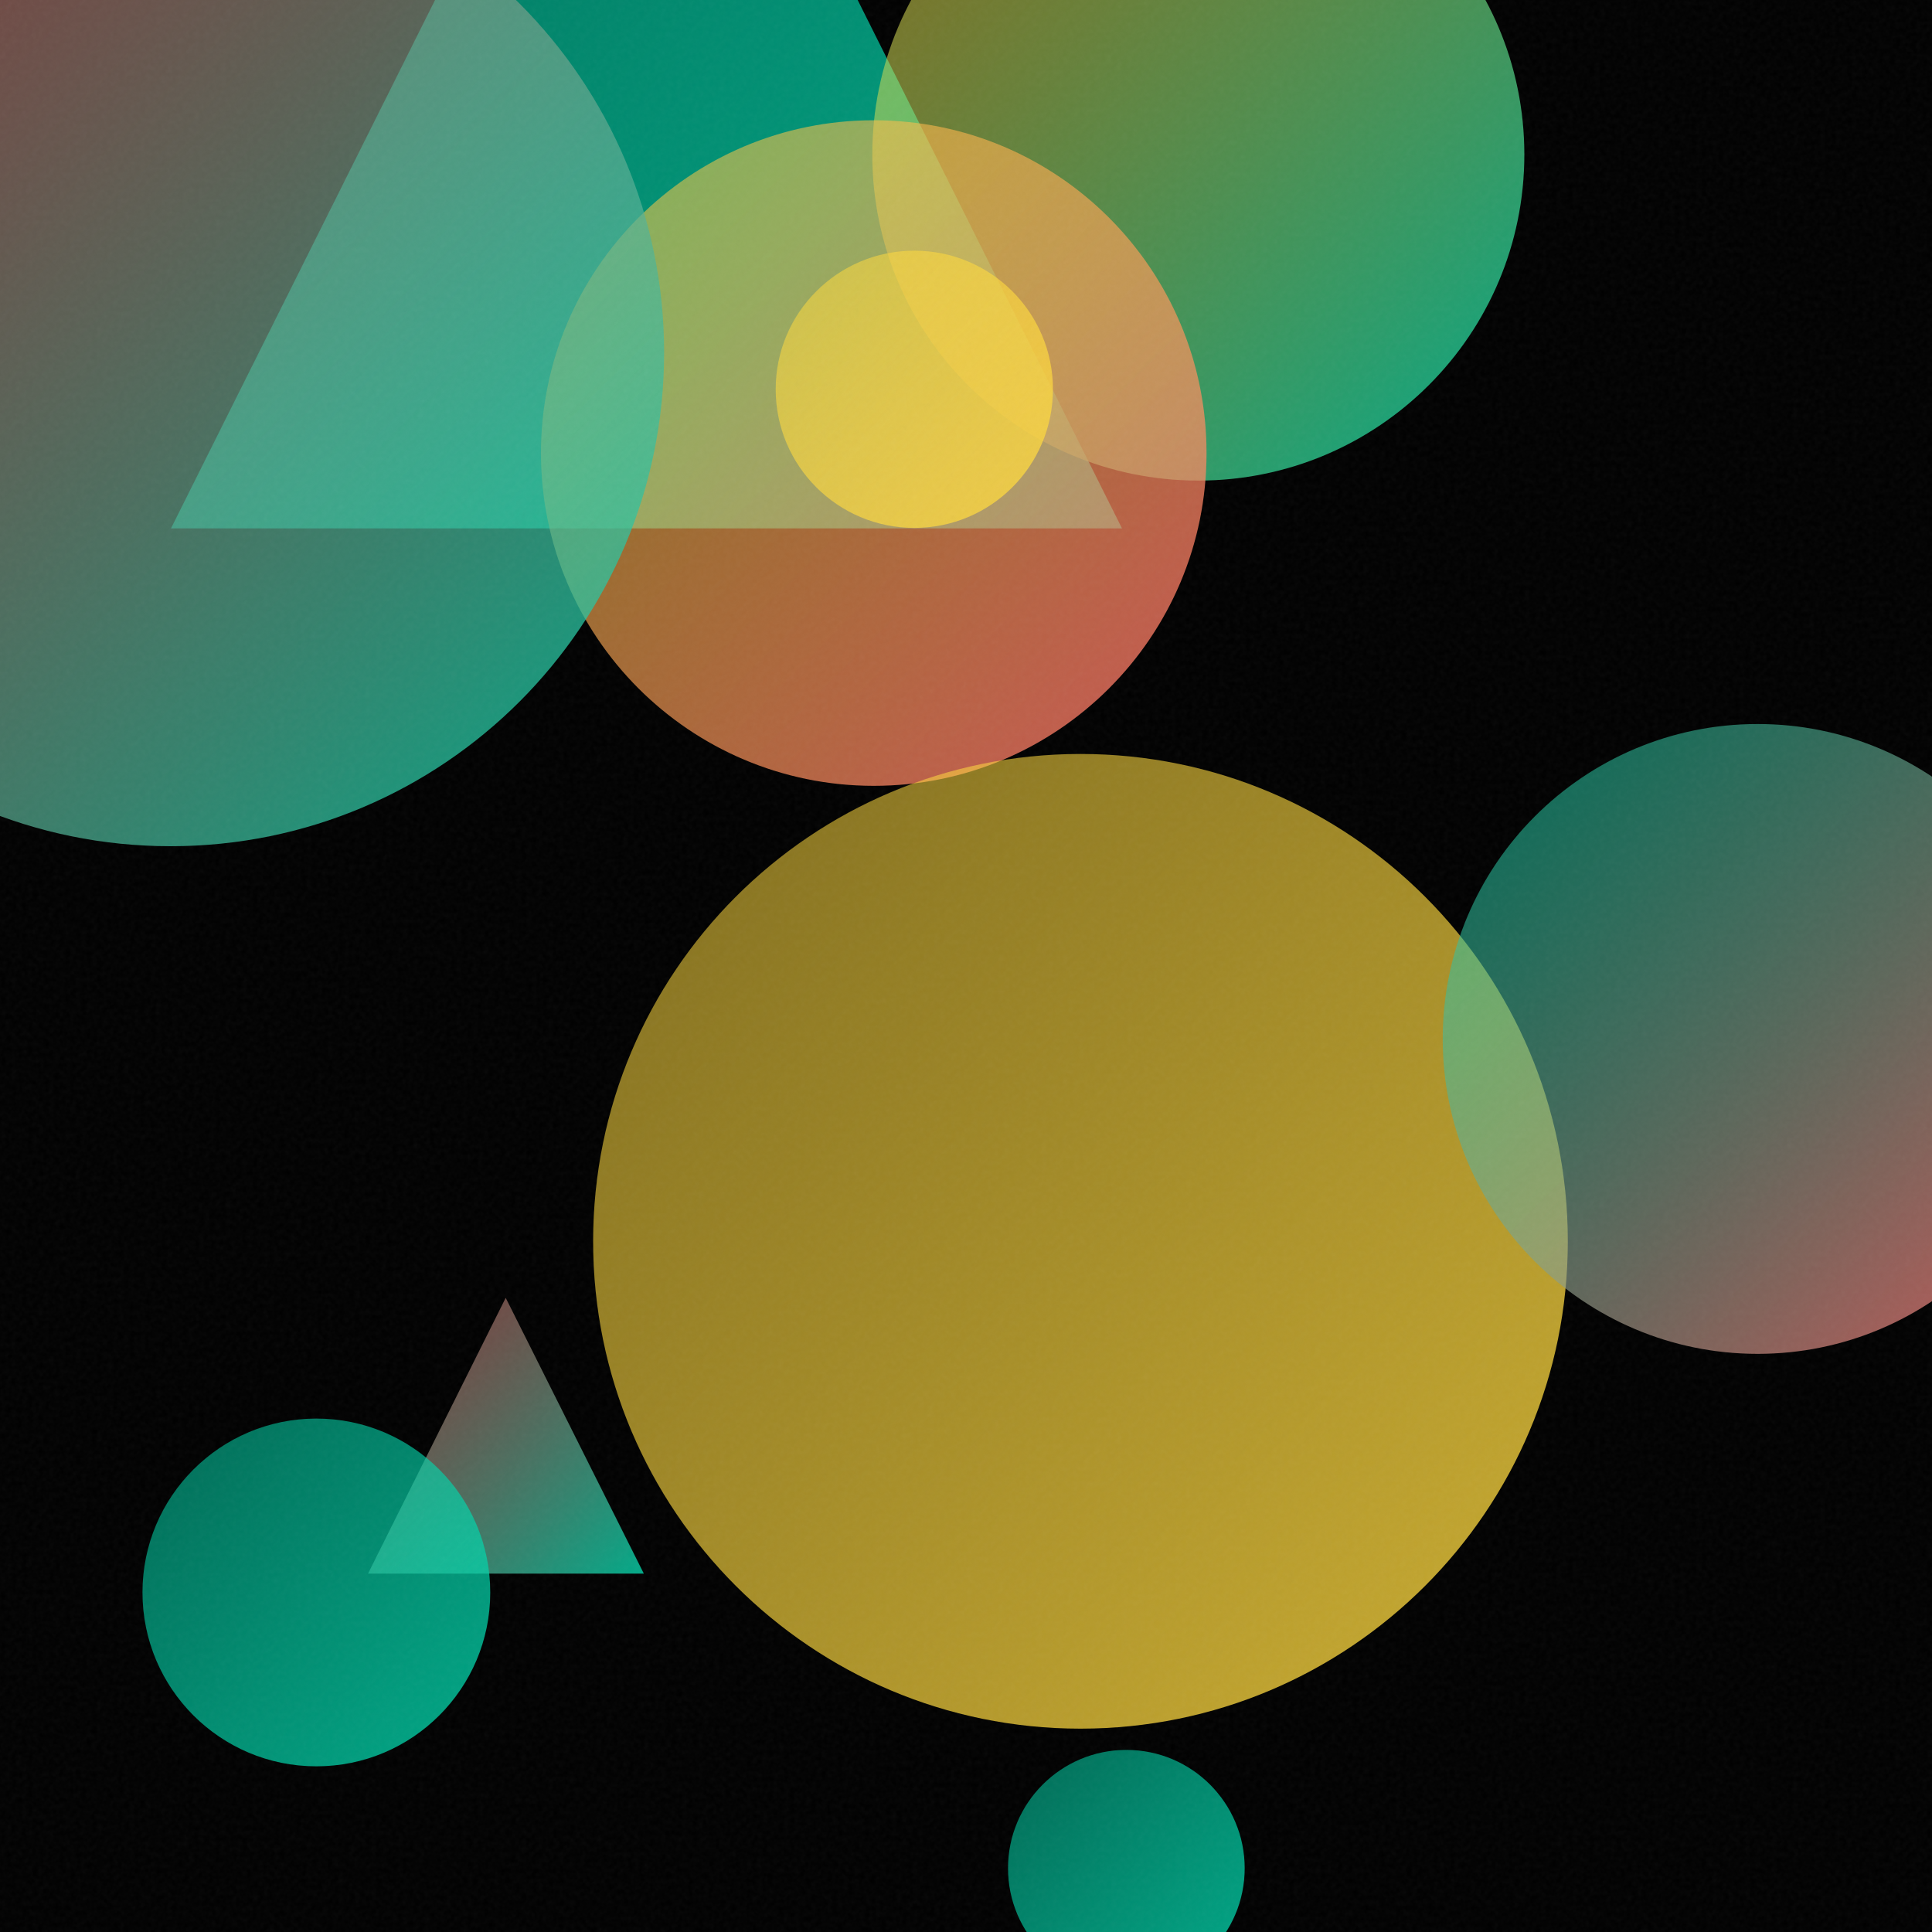
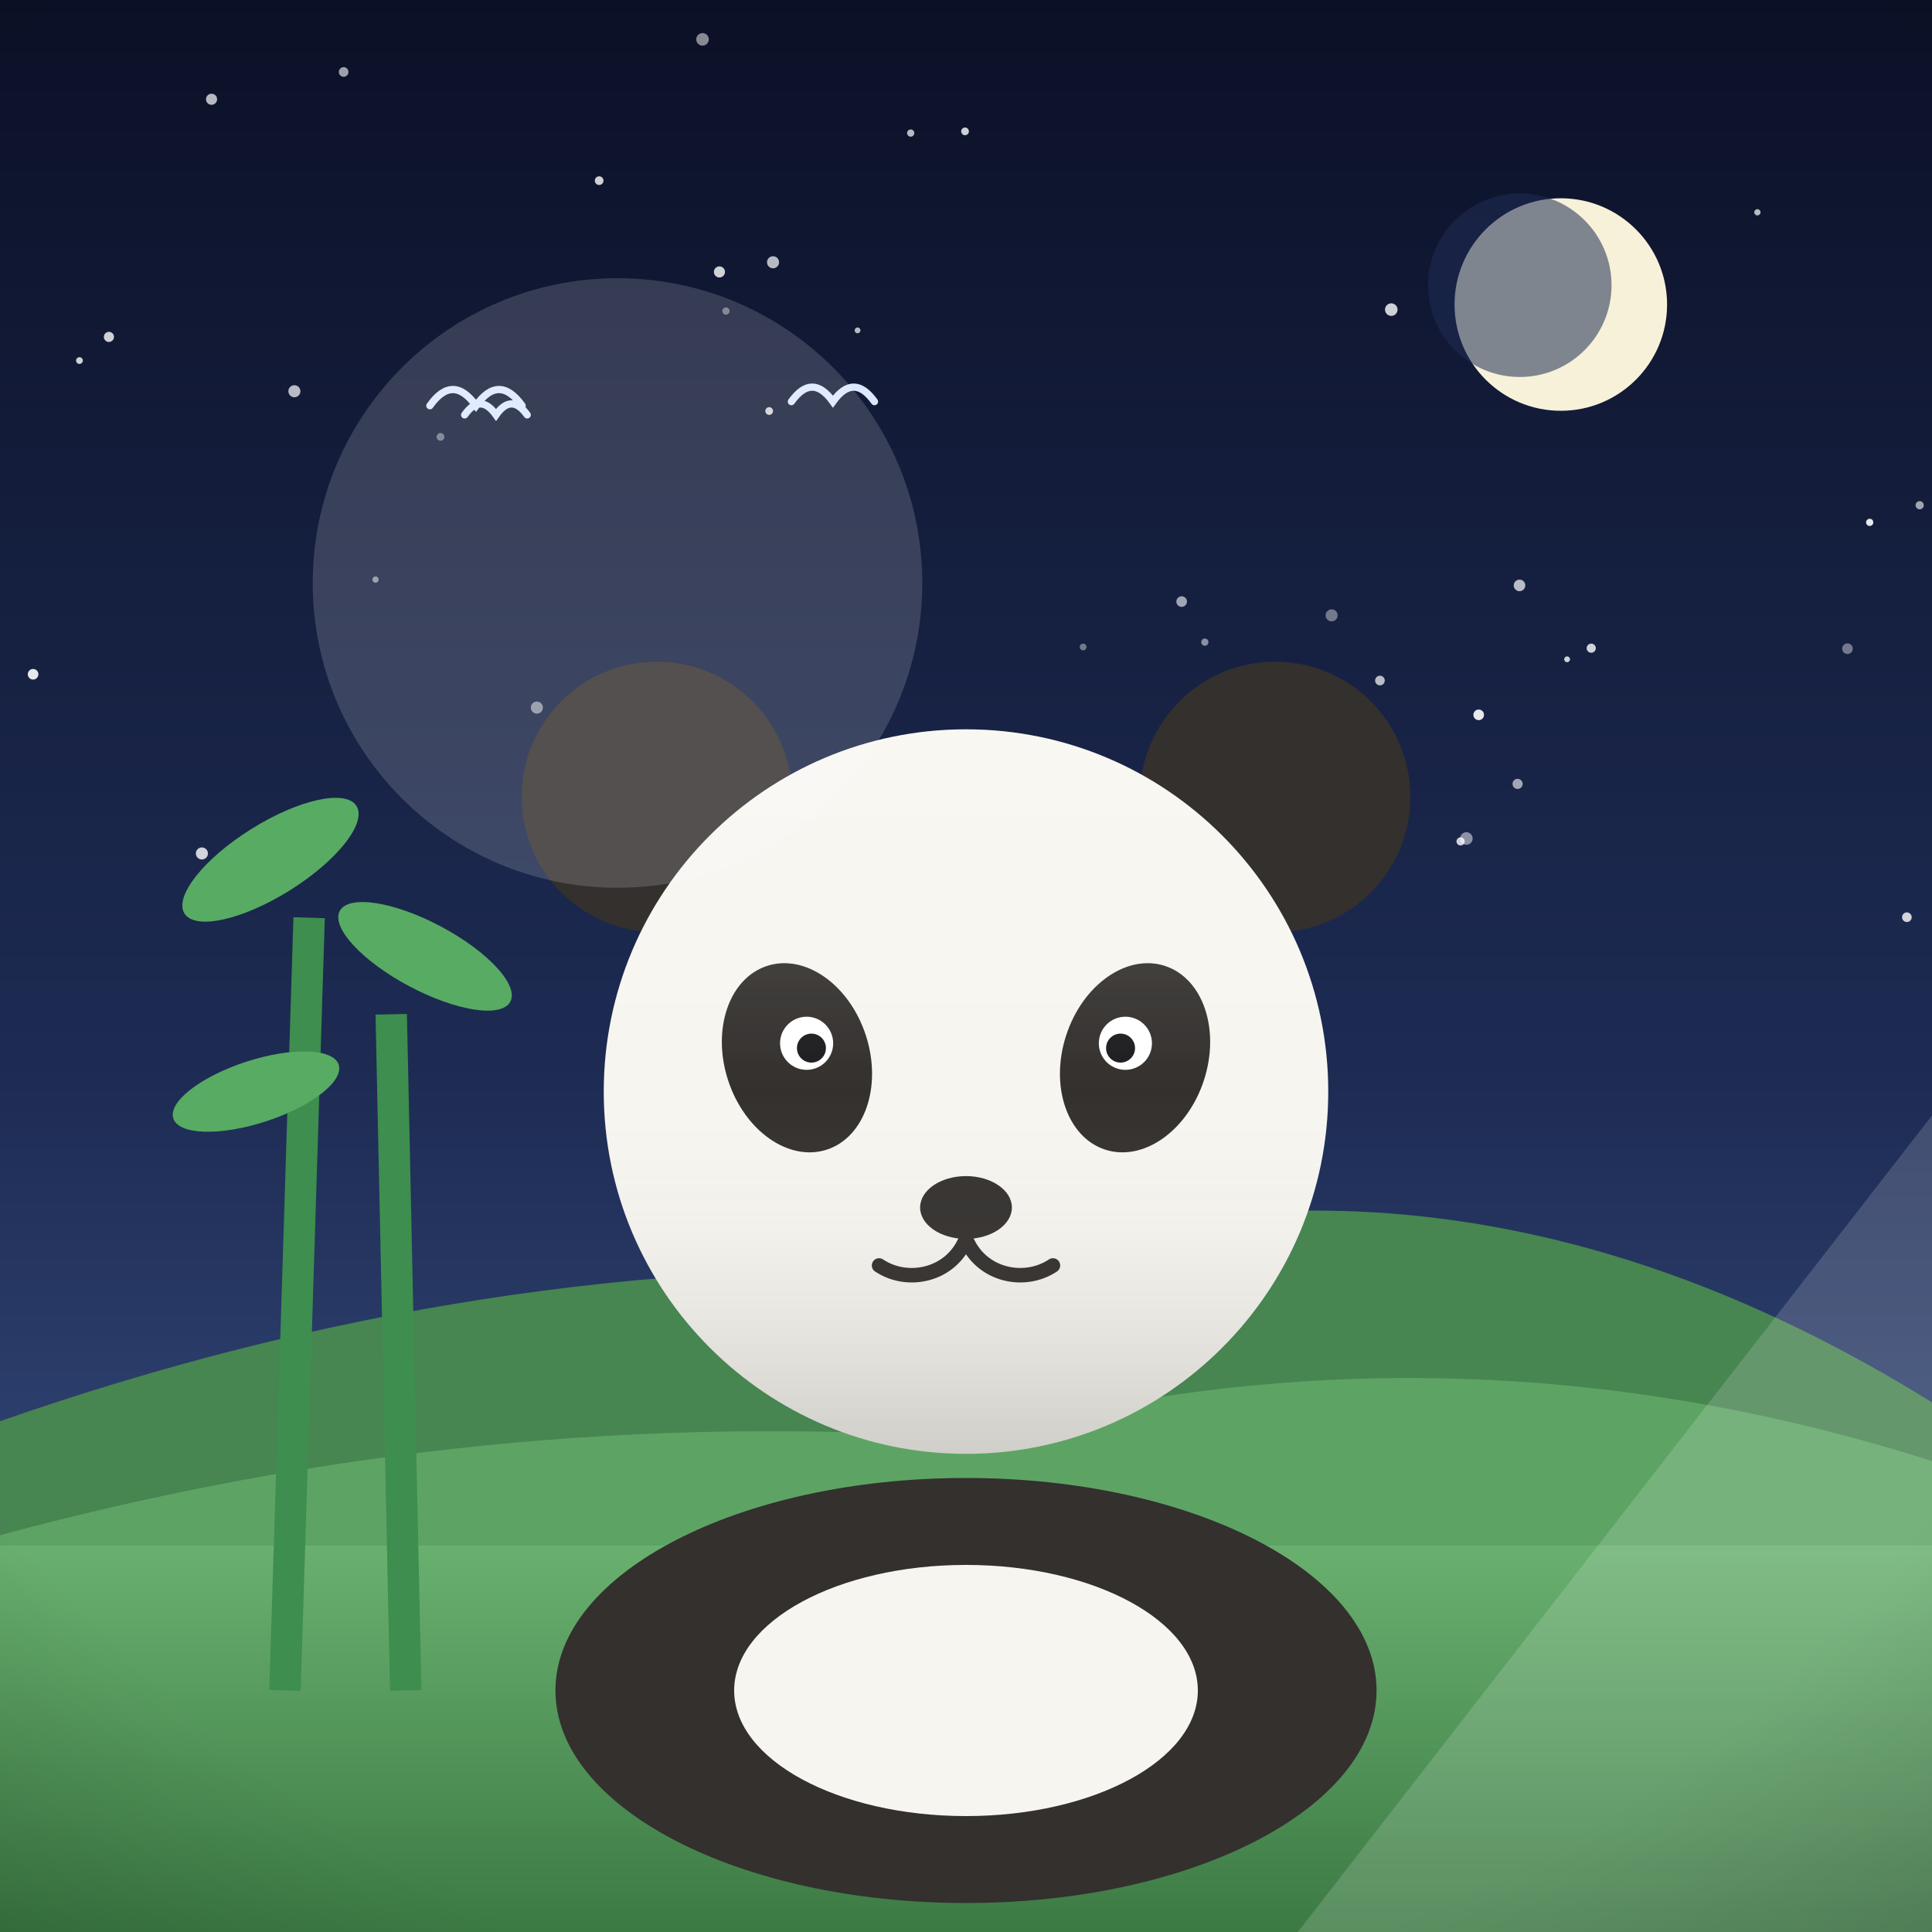
- <svg xmlns="http://www.w3.org/2000/svg" viewBox="0 0 400 400">
+ <svg xmlns="http://www.w3.org/2000/svg" viewBox="0 0 800 800">
  <defs>
-     <linearGradient id="g0" x1="76.2" y1="268.7" x2="133.3" y2="325.8" gradientUnits="userSpaceOnUse">
-       <stop offset="0" stop-color="#FF6B6B" stop-opacity="0.5" />
-       <stop offset="1" stop-color="#00D4AA" stop-opacity="0.8" />
+     <linearGradient id="sky" x1="0" y1="0" x2="0" y2="1">
+       <stop offset="0" stop-color="#0b1026" />
+       <stop offset="0.55" stop-color="#1d2b53" />
+       <stop offset="1" stop-color="#415a8f" />
    </linearGradient>
-     <linearGradient id="g1" x1="35.4" y1="-87.5" x2="232.3" y2="109.4" gradientUnits="userSpaceOnUse">
-       <stop offset="0" stop-color="#00D4AA" stop-opacity="0.5" />
-       <stop offset="1" stop-color="#00D4AA" stop-opacity="0.8" />
+     <radialGradient id="sunG" cx="0.38" cy="0.35" r="0.9">
+       <stop offset="0" stop-color="#fff3b0" />
+       <stop offset="1" stop-color="#ffb703" />
+     </radialGradient>
+     <linearGradient id="ground" x1="0" y1="0" x2="0" y2="1">
+       <stop offset="0" stop-color="#69b06f" />
+       <stop offset="1" stop-color="#3c7a44" />
    </linearGradient>
-     <linearGradient id="g2" x1="180.6" y1="-35.5" x2="315.6" y2="99.5" gradientUnits="userSpaceOnUse">
-       <stop offset="0" stop-color="#FFD93D" stop-opacity="0.5" />
-       <stop offset="1" stop-color="#00D4AA" stop-opacity="0.8" />
+     <linearGradient id="sea" x1="0" y1="0" x2="0" y2="1">
+       <stop offset="0" stop-color="#3d9bc4" />
+       <stop offset="1" stop-color="#1668a0" />
    </linearGradient>
-     <linearGradient id="g3" x1="112.0" y1="24.9" x2="249.8" y2="162.7" gradientUnits="userSpaceOnUse">
-       <stop offset="0" stop-color="#FFD93D" stop-opacity="0.5" />
-       <stop offset="1" stop-color="#FF6B6B" stop-opacity="0.8" />
+     <linearGradient id="shade" x1="0" y1="0" x2="0" y2="1">
+       <stop offset="0" stop-color="#ffffff" stop-opacity="0.20" />
+       <stop offset="0.5" stop-color="#ffffff" stop-opacity="0" />
+       <stop offset="1" stop-color="#000000" stop-opacity="0.16" />
    </linearGradient>
-     <linearGradient id="g4" x1="29.5" y1="293.7" x2="101.6" y2="365.7" gradientUnits="userSpaceOnUse">
-       <stop offset="0" stop-color="#00D4AA" stop-opacity="0.5" />
-       <stop offset="1" stop-color="#00D4AA" stop-opacity="0.8" />
-     </linearGradient>
-     <linearGradient id="g5" x1="-66.9" y1="-29.3" x2="137.6" y2="175.2" gradientUnits="userSpaceOnUse">
-       <stop offset="0" stop-color="#FF6B6B" stop-opacity="0.5" />
-       <stop offset="1" stop-color="#00D4AA" stop-opacity="0.8" />
-     </linearGradient>
-     <linearGradient id="g6" x1="122.8" y1="156.1" x2="324.6" y2="357.9" gradientUnits="userSpaceOnUse">
-       <stop offset="0" stop-color="#FFD93D" stop-opacity="0.5" />
-       <stop offset="1" stop-color="#FFD93D" stop-opacity="0.8" />
-     </linearGradient>
-     <linearGradient id="g7" x1="298.6" y1="149.8" x2="429.1" y2="280.3" gradientUnits="userSpaceOnUse">
-       <stop offset="0" stop-color="#00D4AA" stop-opacity="0.5" />
-       <stop offset="1" stop-color="#FF6B6B" stop-opacity="0.8" />
-     </linearGradient>
-     <linearGradient id="g8" x1="160.6" y1="51.9" x2="218.0" y2="109.3" gradientUnits="userSpaceOnUse">
-       <stop offset="0" stop-color="#FFD93D" stop-opacity="0.5" />
-       <stop offset="1" stop-color="#FFD93D" stop-opacity="0.8" />
-     </linearGradient>
-     <linearGradient id="g9" x1="208.6" y1="362.3" x2="257.7" y2="411.4" gradientUnits="userSpaceOnUse">
-       <stop offset="0" stop-color="#00D4AA" stop-opacity="0.5" />
-       <stop offset="1" stop-color="#00D4AA" stop-opacity="0.8" />
-     </linearGradient>
-     <filter id="n">
-       <feTurbulence type="fractalNoise" baseFrequency="0.9" numOctaves="2" stitchTiles="stitch" />
-       <feColorMatrix type="saturate" values="0" />
-     </filter>
+     <radialGradient id="vig" cx="0.5" cy="0.42" r="0.85">
+       <stop offset="0.72" stop-color="#000000" stop-opacity="0" />
+       <stop offset="1" stop-color="#000000" stop-opacity="0.20" />
+     </radialGradient>
  </defs>
-   <rect width="400" height="400" fill="#000000" />
-   <path d="M 104.7 268.7 L 133.3 325.8 L 76.2 325.8 Z" fill="url(#g0)" />
-   <path d="M 133.8 -87.5 L 232.3 109.4 L 35.4 109.4 Z" fill="url(#g1)" />
-   <circle cx="248.1" cy="32.0" r="67.5" fill="url(#g2)" />
-   <circle cx="180.9" cy="93.8" r="68.9" fill="url(#g3)" />
-   <circle cx="65.5" cy="329.7" r="36.0" fill="url(#g4)" />
-   <circle cx="35.3" cy="73.0" r="102.2" fill="url(#g5)" />
-   <circle cx="223.7" cy="257.0" r="100.9" fill="url(#g6)" />
-   <circle cx="363.9" cy="215.1" r="65.2" fill="url(#g7)" />
-   <circle cx="189.3" cy="80.6" r="28.7" fill="url(#g8)" />
-   <circle cx="233.2" cy="386.8" r="24.5" fill="url(#g9)" />
-   <rect width="400" height="400" filter="url(#n)" opacity="0.05" />
+   <rect width="800" height="800" fill="url(#sky)" />
+   <circle cx="551.4" cy="254.8" r="2.5" fill="#ffffff" opacity="0.4" />
+   <circle cx="358.4" cy="338.2" r="1.6" fill="#ffffff" opacity="0.5" />
+   <circle cx="300.6" cy="128.8" r="1.5" fill="#ffffff" opacity="0.4" />
+   <circle cx="355.1" cy="136.8" r="1.2" fill="#ffffff" opacity="0.7" />
+   <circle cx="155.5" cy="240" r="1.3" fill="#ffffff" opacity="0.5" />
+   <circle cx="87.6" cy="41.1" r="2.3" fill="#ffffff" opacity="0.7" />
+   <circle cx="290.9" cy="16.3" r="2.6" fill="#ffffff" opacity="0.5" />
+   <circle cx="248.1" cy="74.8" r="1.8" fill="#ffffff" opacity="0.8" />
+   <circle cx="304.2" cy="343.1" r="1.8" fill="#ffffff" opacity="0.9" />
+   <circle cx="774.2" cy="216.3" r="1.5" fill="#ffffff" opacity="0.9" />
+   <circle cx="318.5" cy="170.2" r="1.6" fill="#ffffff" opacity="0.8" />
+   <circle cx="297.9" cy="112.6" r="2.3" fill="#ffffff" opacity="0.8" />
+   <circle cx="448.5" cy="267.9" r="1.4" fill="#ffffff" opacity="0.4" />
+   <circle cx="45.1" cy="139.5" r="2.1" fill="#ffffff" opacity="0.8" />
+   <circle cx="765" cy="268.6" r="2.2" fill="#ffffff" opacity="0.4" />
+   <circle cx="794.9" cy="209.2" r="1.7" fill="#ffffff" opacity="0.6" />
+   <circle cx="658.9" cy="268.4" r="1.9" fill="#ffffff" opacity="0.8" />
+   <circle cx="633.7" cy="110.3" r="1.3" fill="#ffffff" opacity="0.7" />
+   <circle cx="489.3" cy="249.1" r="2.2" fill="#ffffff" opacity="0.6" />
+   <circle cx="648.9" cy="273" r="1.2" fill="#ffffff" opacity="0.8" />
+   <circle cx="531.5" cy="302.5" r="1.6" fill="#ffffff" opacity="0.7" />
+   <circle cx="32.9" cy="149.3" r="1.4" fill="#ffffff" opacity="0.8" />
+   <circle cx="142.3" cy="29.8" r="2" fill="#ffffff" opacity="0.6" />
+   <circle cx="727.7" cy="87.9" r="1.3" fill="#ffffff" opacity="0.7" />
+   <circle cx="281.2" cy="355.8" r="1.3" fill="#ffffff" opacity="0.5" />
+   <circle cx="607.2" cy="347.2" r="2.6" fill="#ffffff" opacity="0.5" />
+   <circle cx="789.6" cy="379.8" r="2" fill="#ffffff" opacity="0.8" />
+   <circle cx="254.6" cy="300.3" r="1.4" fill="#ffffff" opacity="0.7" />
+   <circle cx="228.1" cy="360.5" r="1.5" fill="#ffffff" opacity="0.7" />
+   <circle cx="635.9" cy="152.1" r="2.1" fill="#ffffff" opacity="0.5" />
+   <circle cx="83.6" cy="353.4" r="2.5" fill="#ffffff" opacity="0.8" />
+   <circle cx="498.9" cy="265.9" r="1.5" fill="#ffffff" opacity="0.5" />
+   <circle cx="629.2" cy="242.4" r="2.4" fill="#ffffff" opacity="0.7" />
+   <circle cx="222.3" cy="293" r="2.5" fill="#ffffff" opacity="0.5" />
+   <circle cx="612.3" cy="296" r="2.2" fill="#ffffff" opacity="0.9" />
+   <circle cx="399.6" cy="54.4" r="1.6" fill="#ffffff" opacity="0.8" />
+   <circle cx="576.1" cy="128.2" r="2.6" fill="#ffffff" opacity="0.8" />
+   <circle cx="399" cy="331.5" r="1.7" fill="#ffffff" opacity="0.4" />
+   <circle cx="377.1" cy="55.1" r="1.5" fill="#ffffff" opacity="0.7" />
+   <circle cx="320.1" cy="108.6" r="2.5" fill="#ffffff" opacity="0.7" />
+   <circle cx="628.4" cy="324.6" r="2.1" fill="#ffffff" opacity="0.6" />
+   <circle cx="182.4" cy="180.9" r="1.6" fill="#ffffff" opacity="0.4" />
+   <circle cx="121.9" cy="162" r="2.5" fill="#ffffff" opacity="0.7" />
+   <circle cx="604.8" cy="348.4" r="1.7" fill="#ffffff" opacity="0.8" />
+   <circle cx="13.7" cy="279.2" r="2.2" fill="#ffffff" opacity="0.9" />
+   <circle cx="571.4" cy="281.8" r="2" fill="#ffffff" opacity="0.7" />
+   <circle cx="646.3" cy="126.1" r="44" fill="#f6f1d8" />
+   <circle cx="629.3" cy="118.1" r="38" fill="#1d2b53" opacity="0.55" />
+   <path d="M0 684 L0 588.5 Q 200 518.5 400 526.5 Q 600 456.5 800 580.7 L800 684 Z" fill="#478551" />
+   <path d="M0 730 L0 635.7 Q 200 581.7 400 595.4 Q 600 541.4 800 605 L800 730 Z" fill="#5da464" />
+   <rect y="640" width="800" height="160" fill="url(#ground)" />
+   <path d="M 327.7 166.3 Q 336.3 154.3 344.9 166.3 Q 353.5 154.3 362.1 166.3" fill="none" stroke="#dbe7ff" stroke-width="3" stroke-linecap="round" />
+   <path d="M 192.4 171.8 Q 198.9 162.7 205.4 171.8 Q 211.8 162.7 218.3 171.8" fill="none" stroke="#dbe7ff" stroke-width="3" stroke-linecap="round" />
+   <path d="M 178 168 Q 187.5 154.6 197.1 168 Q 206.6 154.6 216.2 168" fill="none" stroke="#dbe7ff" stroke-width="3" stroke-linecap="round" />
+   <g transform="translate(400 0) scale(1 1) translate(-400 0)">
+     <g stroke="#3e8e4f" stroke-width="13">
+       <path d="M118 700 L 128 380 M168 700 L 162 420" />
+     </g>
+     <g fill="#57ab63">
+       <ellipse cx="112" cy="356" rx="42" ry="15" transform="rotate(-32 112 356)" />
+       <ellipse cx="176" cy="396" rx="40" ry="14" transform="rotate(28 176 396)" />
+       <ellipse cx="106" cy="452" rx="36" ry="13" transform="rotate(-18 106 452)" />
+     </g>
+     <ellipse cx="400" cy="700" rx="170" ry="88" fill="#33302e" />
+     <circle cx="272" cy="330" r="56" fill="#33302e" />
+     <circle cx="528" cy="330" r="56" fill="#33302e" />
+     <circle cx="400" cy="452" r="150" fill="#f7f5ef" />
+     <ellipse cx="400" cy="700" rx="96" ry="52" fill="#f7f5ef" />
+     <ellipse cx="330" cy="438" rx="30" ry="40" fill="#33302e" transform="rotate(-18 330 438)" />
+     <ellipse cx="470" cy="438" rx="30" ry="40" fill="#33302e" transform="rotate(18 470 438)" />
+     <circle cx="334" cy="432" r="11" fill="#ffffff" />
+     <circle cx="466" cy="432" r="11" fill="#ffffff" />
+     <circle cx="336" cy="434" r="6" fill="#1d1d1f" />
+     <circle cx="464" cy="434" r="6" fill="#1d1d1f" />
+     <ellipse cx="400" cy="500" rx="19" ry="13" fill="#33302e" />
+     <path d="M400 513 C 394 528 376 532 364 524 M400 513 C 406 528 424 532 436 524" stroke="#33302e" stroke-width="6" fill="none" stroke-linecap="round" />
+     <circle cx="400" cy="452" r="150" fill="url(#shade)" />
+   </g>
+   <g opacity="0.16">
+     <circle cx="255.7" cy="241.4" r="126.2" fill="#ffffff" />
+     <path d="M 537.4 800 L 800 800 L 800 461.9 Z" fill="#ffffff" />
+   </g>
+   <rect width="800" height="800" fill="url(#vig)" />
</svg>
